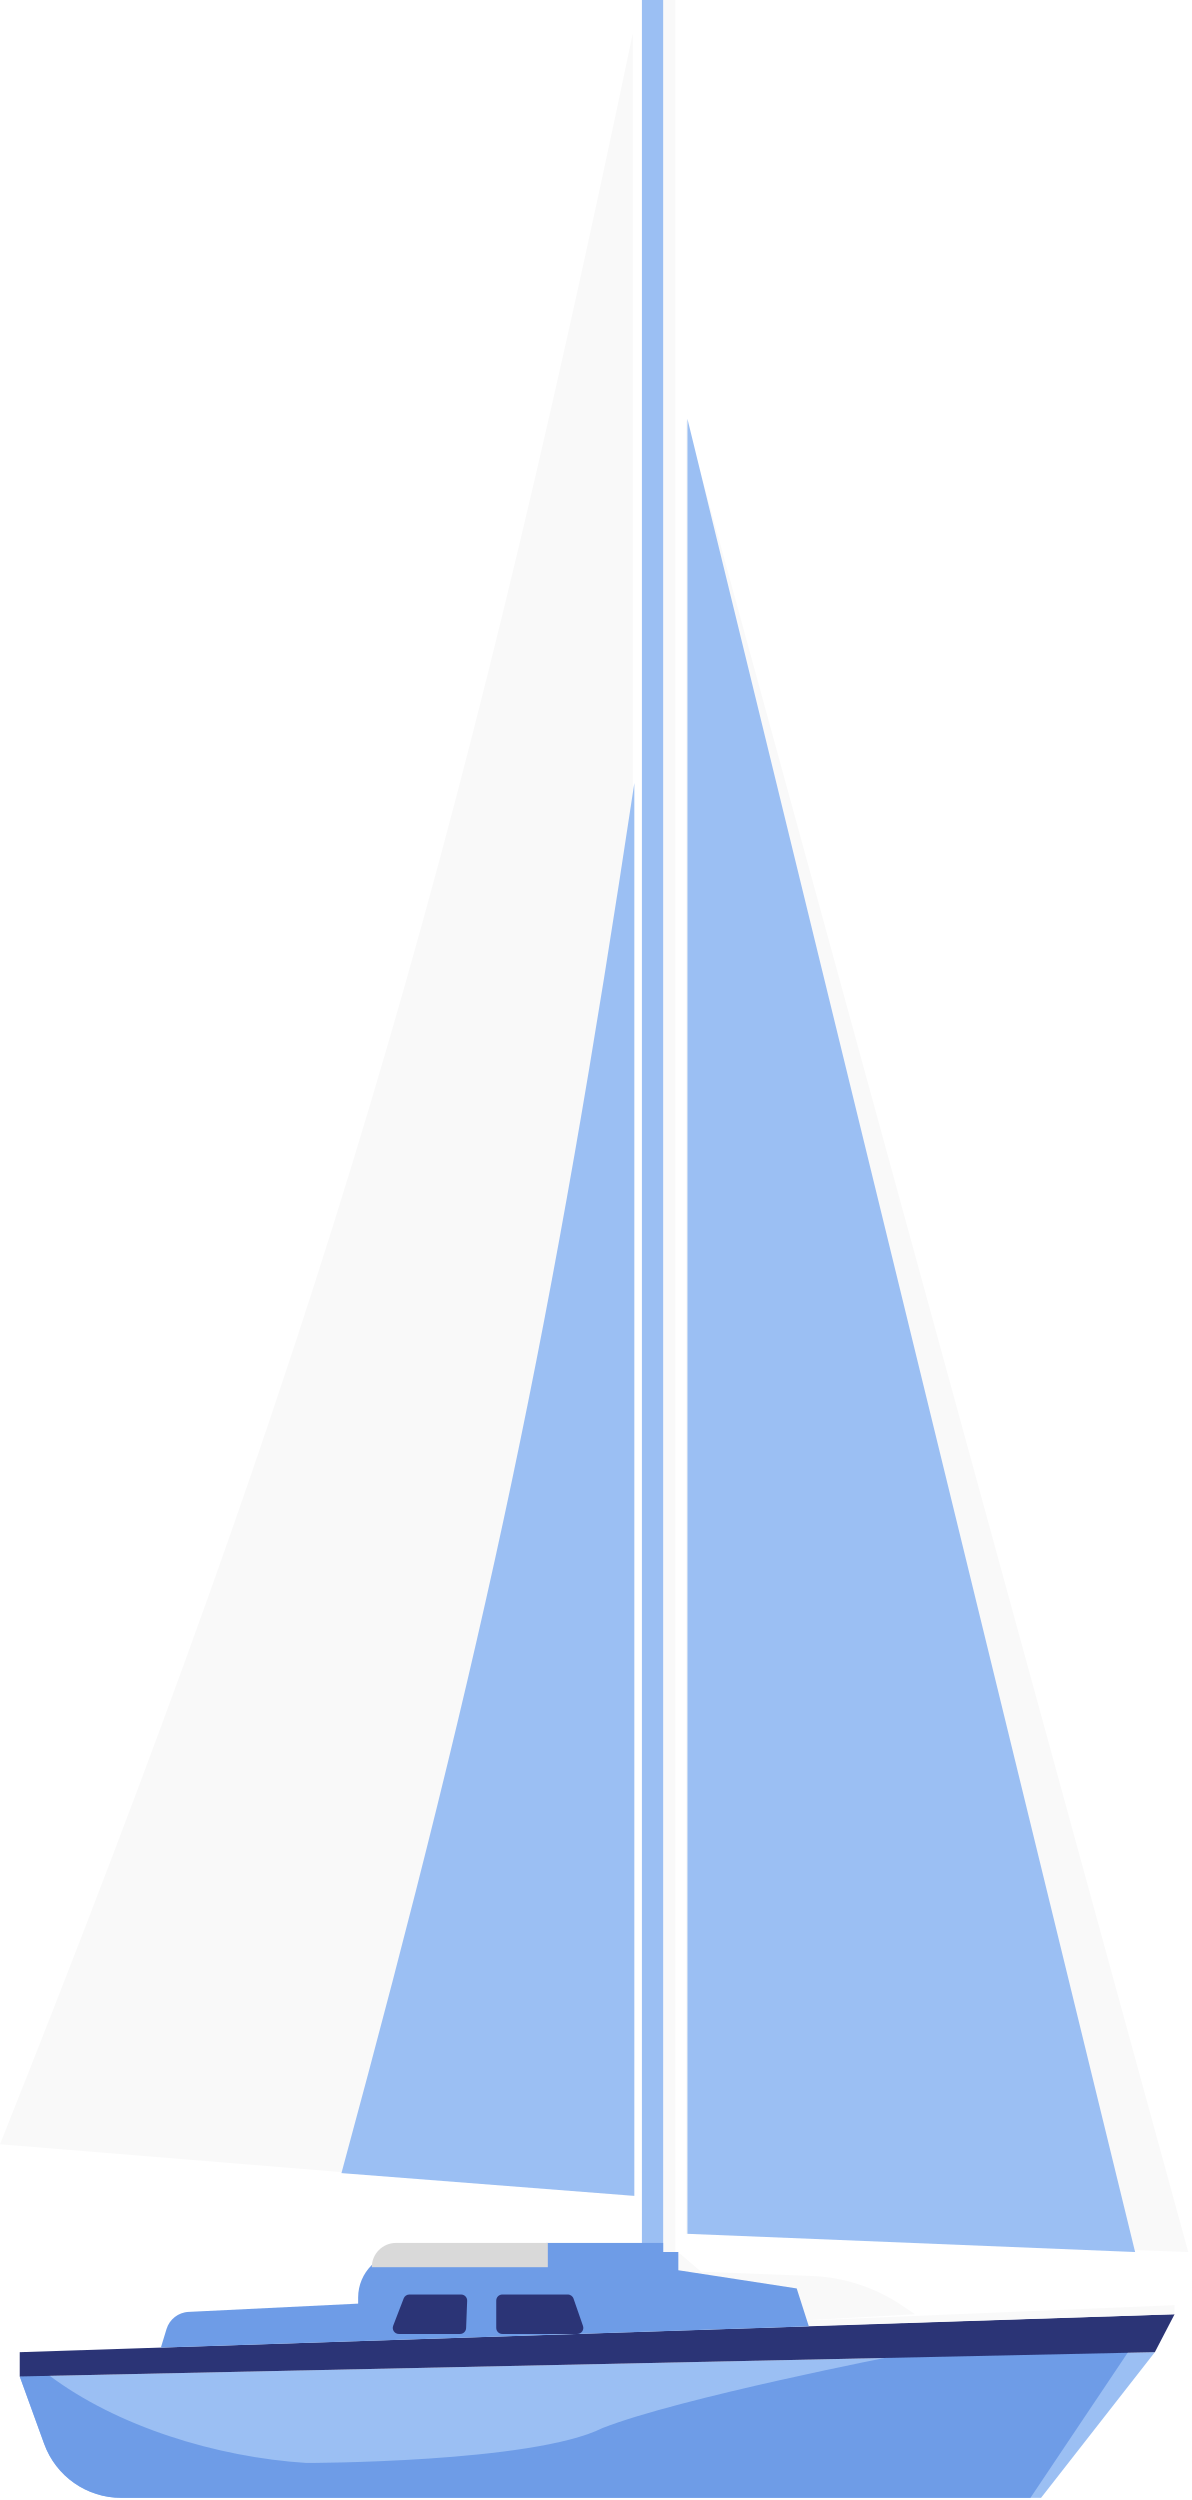
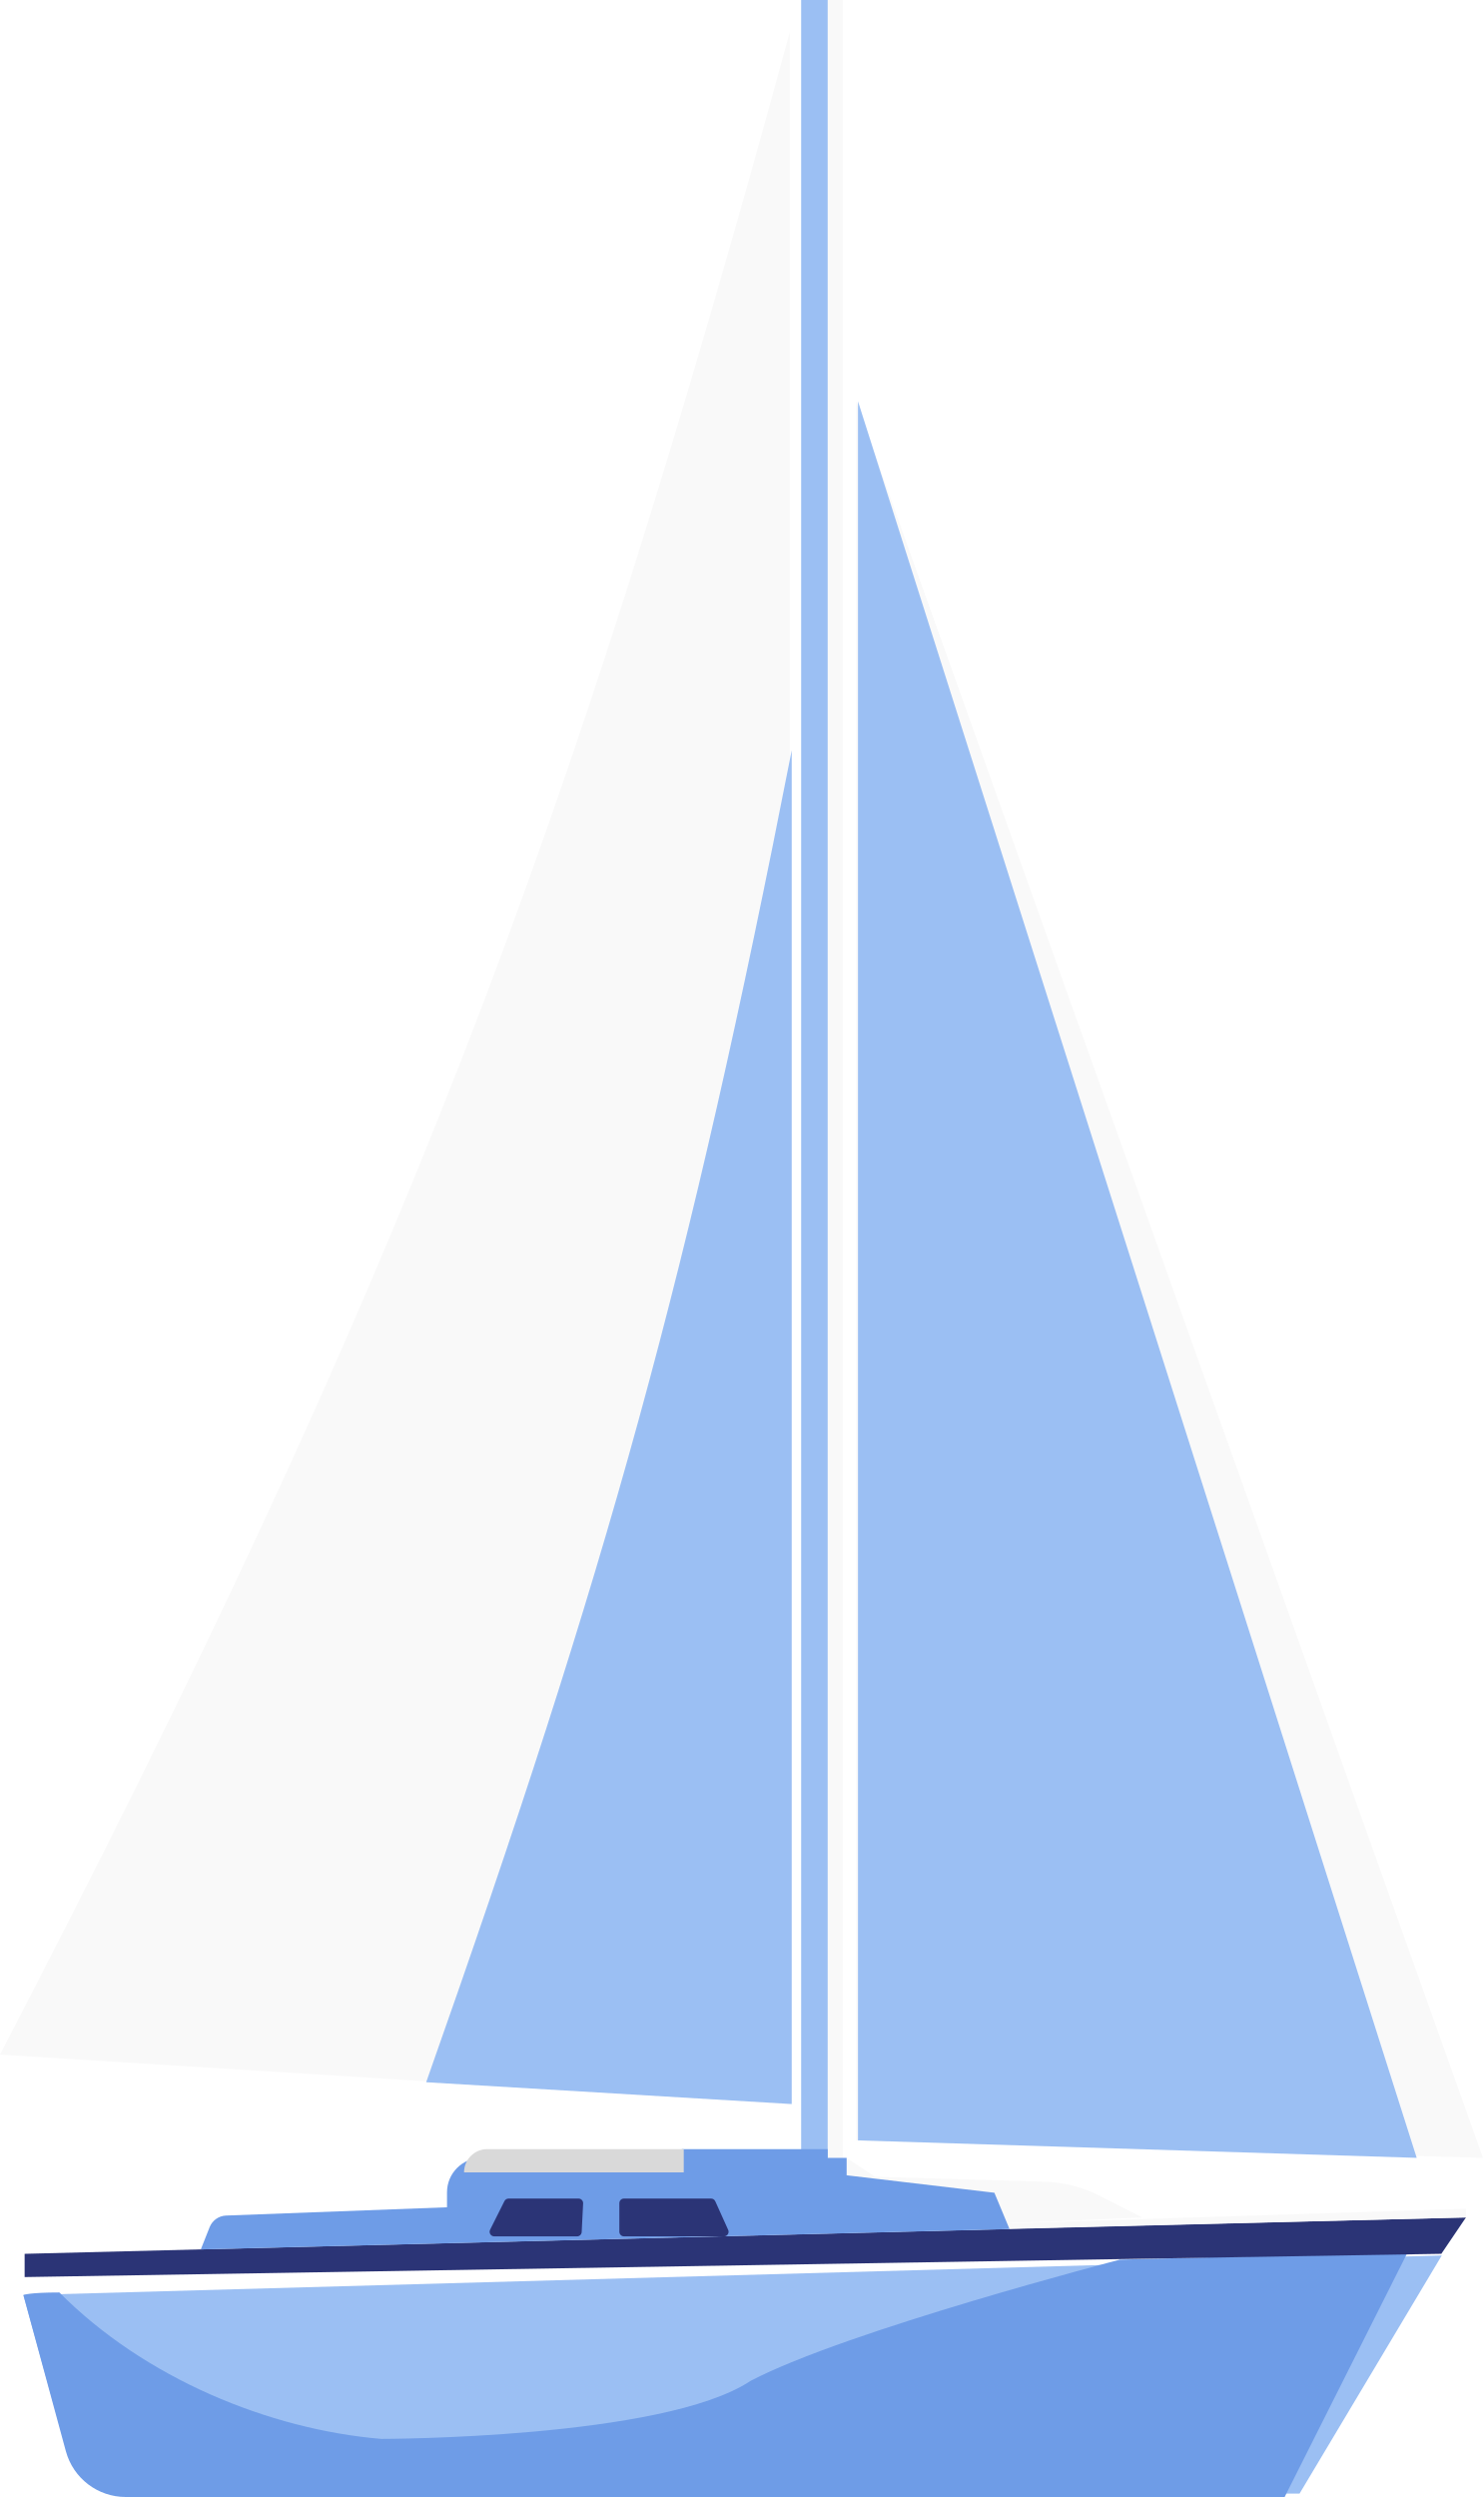
- <svg xmlns="http://www.w3.org/2000/svg" width="265" height="556" viewBox="0 0 265 556" fill="none">
-   <path d="M152.55 93.15L152.55 496.8L264.263 500.85L152.55 93.15Z" fill="#F9F9F9" />
-   <path d="M152.888 93.15L152.888 496.8L252.45 500.85L152.888 93.15Z" fill="#9BBFF3" />
-   <path d="M140.737 7.425C101.445 195.129 71.281 298.101 -0 476.887L140.737 488.362L140.737 7.425Z" fill="#F9F9F9" />
-   <path d="M141.075 174.15C122.768 295.798 108.441 363.478 75.938 483.3L141.075 488.362L141.075 174.15Z" fill="#9BBFF3" />
-   <rect width="7.425" height="500.85" transform="matrix(-1 0 0 1 150.188 0)" fill="#F9F9F9" />
-   <rect width="4.725" height="500.85" transform="matrix(-1 0 0 1 147.487 0)" fill="#9BBFF3" />
-   <path d="M256.838 523.125L4.388 528.525L9.82 543.511C12.434 550.722 19.284 555.525 26.954 555.525H231.525L256.838 523.125Z" fill="#9BBFF3" />
-   <path d="M251.101 522.788L199.801 523.8C199.801 523.8 151.201 533.25 133.988 540C118.463 547.763 68.176 547.763 68.176 547.763C48.183 546.5 25.988 539.663 10.801 528.188C5.401 528.188 4.388 528.525 4.388 528.525L9.821 543.511C12.435 550.722 19.284 555.525 26.954 555.525H229.163L251.101 522.788Z" fill="#6E9CE7" />
-   <path d="M261.226 514.688L4.388 523.125V528.525L256.838 523.125L261.226 514.688Z" fill="#2B3476" />
-   <path d="M261.226 512.663L49.95 521.438L261.226 514.688V512.663Z" fill="#F9F9F9" />
-   <path d="M200.394 512.608L203.513 514.688L173.138 516.375C170.204 511.555 164.968 508.613 159.325 508.613H133.988L151.2 501.188L155.925 505.238L180.516 506.174C187.609 506.444 194.488 508.671 200.394 512.608Z" fill="#F9F9F9" />
-   <path d="M150.863 500.85V504.9L177.188 508.95L179.888 517.387L35.775 522.112L37.031 517.986C37.695 515.805 39.657 514.276 41.934 514.165L79.65 512.325V510.975C79.65 505.383 84.183 500.85 89.775 500.85H120.825L121.5 498.825H147.488V500.85H150.863Z" fill="#6E9CE7" />
-   <path d="M121.838 498.825H88.088C85.106 498.825 82.688 501.243 82.688 504.225H121.838V498.825Z" fill="#D9D9D9" />
-   <path d="M127.552 511.208C127.364 510.665 126.852 510.3 126.277 510.3H111.713C110.967 510.3 110.363 510.904 110.363 511.65V517.725C110.363 518.471 110.967 519.075 111.713 519.075H128.379C129.307 519.075 129.959 518.16 129.655 517.283L127.552 511.208Z" fill="#2B3476" />
-   <path d="M103.896 511.702C103.926 510.937 103.313 510.3 102.547 510.3H91.04C90.481 510.3 89.98 510.644 89.78 511.165L87.443 517.24C87.103 518.125 87.756 519.075 88.703 519.075H102.314C103.039 519.075 103.635 518.502 103.663 517.777L103.896 511.702Z" fill="#2B3476" />
+ <svg xmlns="http://www.w3.org/2000/svg" width="436" height="734" viewBox="0 0 436 734" fill="none">
+   <path d="M251.689 117.97L251.69 629.176L435.998 634.305L251.689 117.97Z" fill="#F9F9F9" />
+   <path d="M252.245 117.97L252.245 629.176L416.508 634.305L252.245 117.97Z" fill="#9BBFF3" />
+   <path d="M232.195 9.403C167.368 247.122 117.603 377.532 0 603.958L232.195 618.49L232.195 9.403Z" fill="#F9F9F9" />
+   <path d="M232.762 220.554C202.558 374.615 178.92 460.329 125.295 612.079L232.762 618.49L232.762 220.554Z" fill="#9BBFF3" />
+   <rect width="12.25" height="634.305" transform="matrix(-1 0 0 1 247.795 0)" fill="#F9F9F9" />
+   <rect width="7.796" height="634.305" transform="matrix(-1 0 0 1 243.336 0)" fill="#9BBFF3" />
+   <path d="M423.875 663L6.875 674.667L19.34 719.643C21.528 727.536 28.712 733 36.903 733H382.064L423.875 663Z" fill="#9BBFF3" />
+   <path d="M413.875 662L329.246 664.227C329.246 664.227 249.071 685.01 220.675 699.856C195.064 716.928 112.105 716.928 112.105 716.928C79.123 714.151 42.508 699.113 17.454 673.876C8.545 673.876 6.875 674.619 6.875 674.619L19.366 720.557C21.524 728.493 28.729 734 36.953 734H377.685L413.875 662Z" fill="#6E9CE7" />
+   <path d="M430.982 651.83L7.24 662.516V669.354L423.744 662.516L430.982 651.83Z" fill="#2B3476" />
+   <path d="M430.982 649.265L82.411 660.378L430.982 651.83V649.265Z" fill="#F9F9F9" />
+   <path d="M323.451 645.525L335.77 651.83L285.655 653.967L282.724 650.27C279.651 646.395 274.977 644.136 270.031 644.136H221.064L249.462 634.732L257.257 639.862L307.048 641.318C312.76 641.485 318.363 642.922 323.451 645.525Z" fill="#F9F9F9" />
+   <path d="M248.91 634.305V639.434L292.342 644.563L296.797 655.249L59.033 661.233L61.633 654.676C62.422 652.687 64.312 651.351 66.451 651.27L131.42 648.838V644.43C131.42 638.838 135.954 634.305 141.545 634.305H199.353L200.466 631.74H243.342V634.305H248.91Z" fill="#6E9CE7" />
+   <path d="M201.018 631.74H143.265C139.488 631.74 136.426 634.802 136.426 638.579V638.579H201.018V631.74Z" fill="#D9D9D9" />
+   <path d="M210.287 647.068C210.068 646.584 209.587 646.273 209.056 646.273H183.437C182.691 646.273 182.087 646.878 182.087 647.623V656.036C182.087 656.782 182.691 657.386 183.437 657.386H212.85C213.83 657.386 214.483 656.375 214.08 655.481L210.287 647.068Z" fill="#2B3476" />
+   <path d="M171.437 647.691C171.475 646.92 170.861 646.273 170.088 646.273H149.512C149.001 646.273 148.534 646.562 148.305 647.018L144.089 655.432C143.639 656.329 144.292 657.386 145.296 657.386H169.667C170.386 657.386 170.979 656.822 171.015 656.104L171.437 647.691Z" fill="#2B3476" />
</svg>
